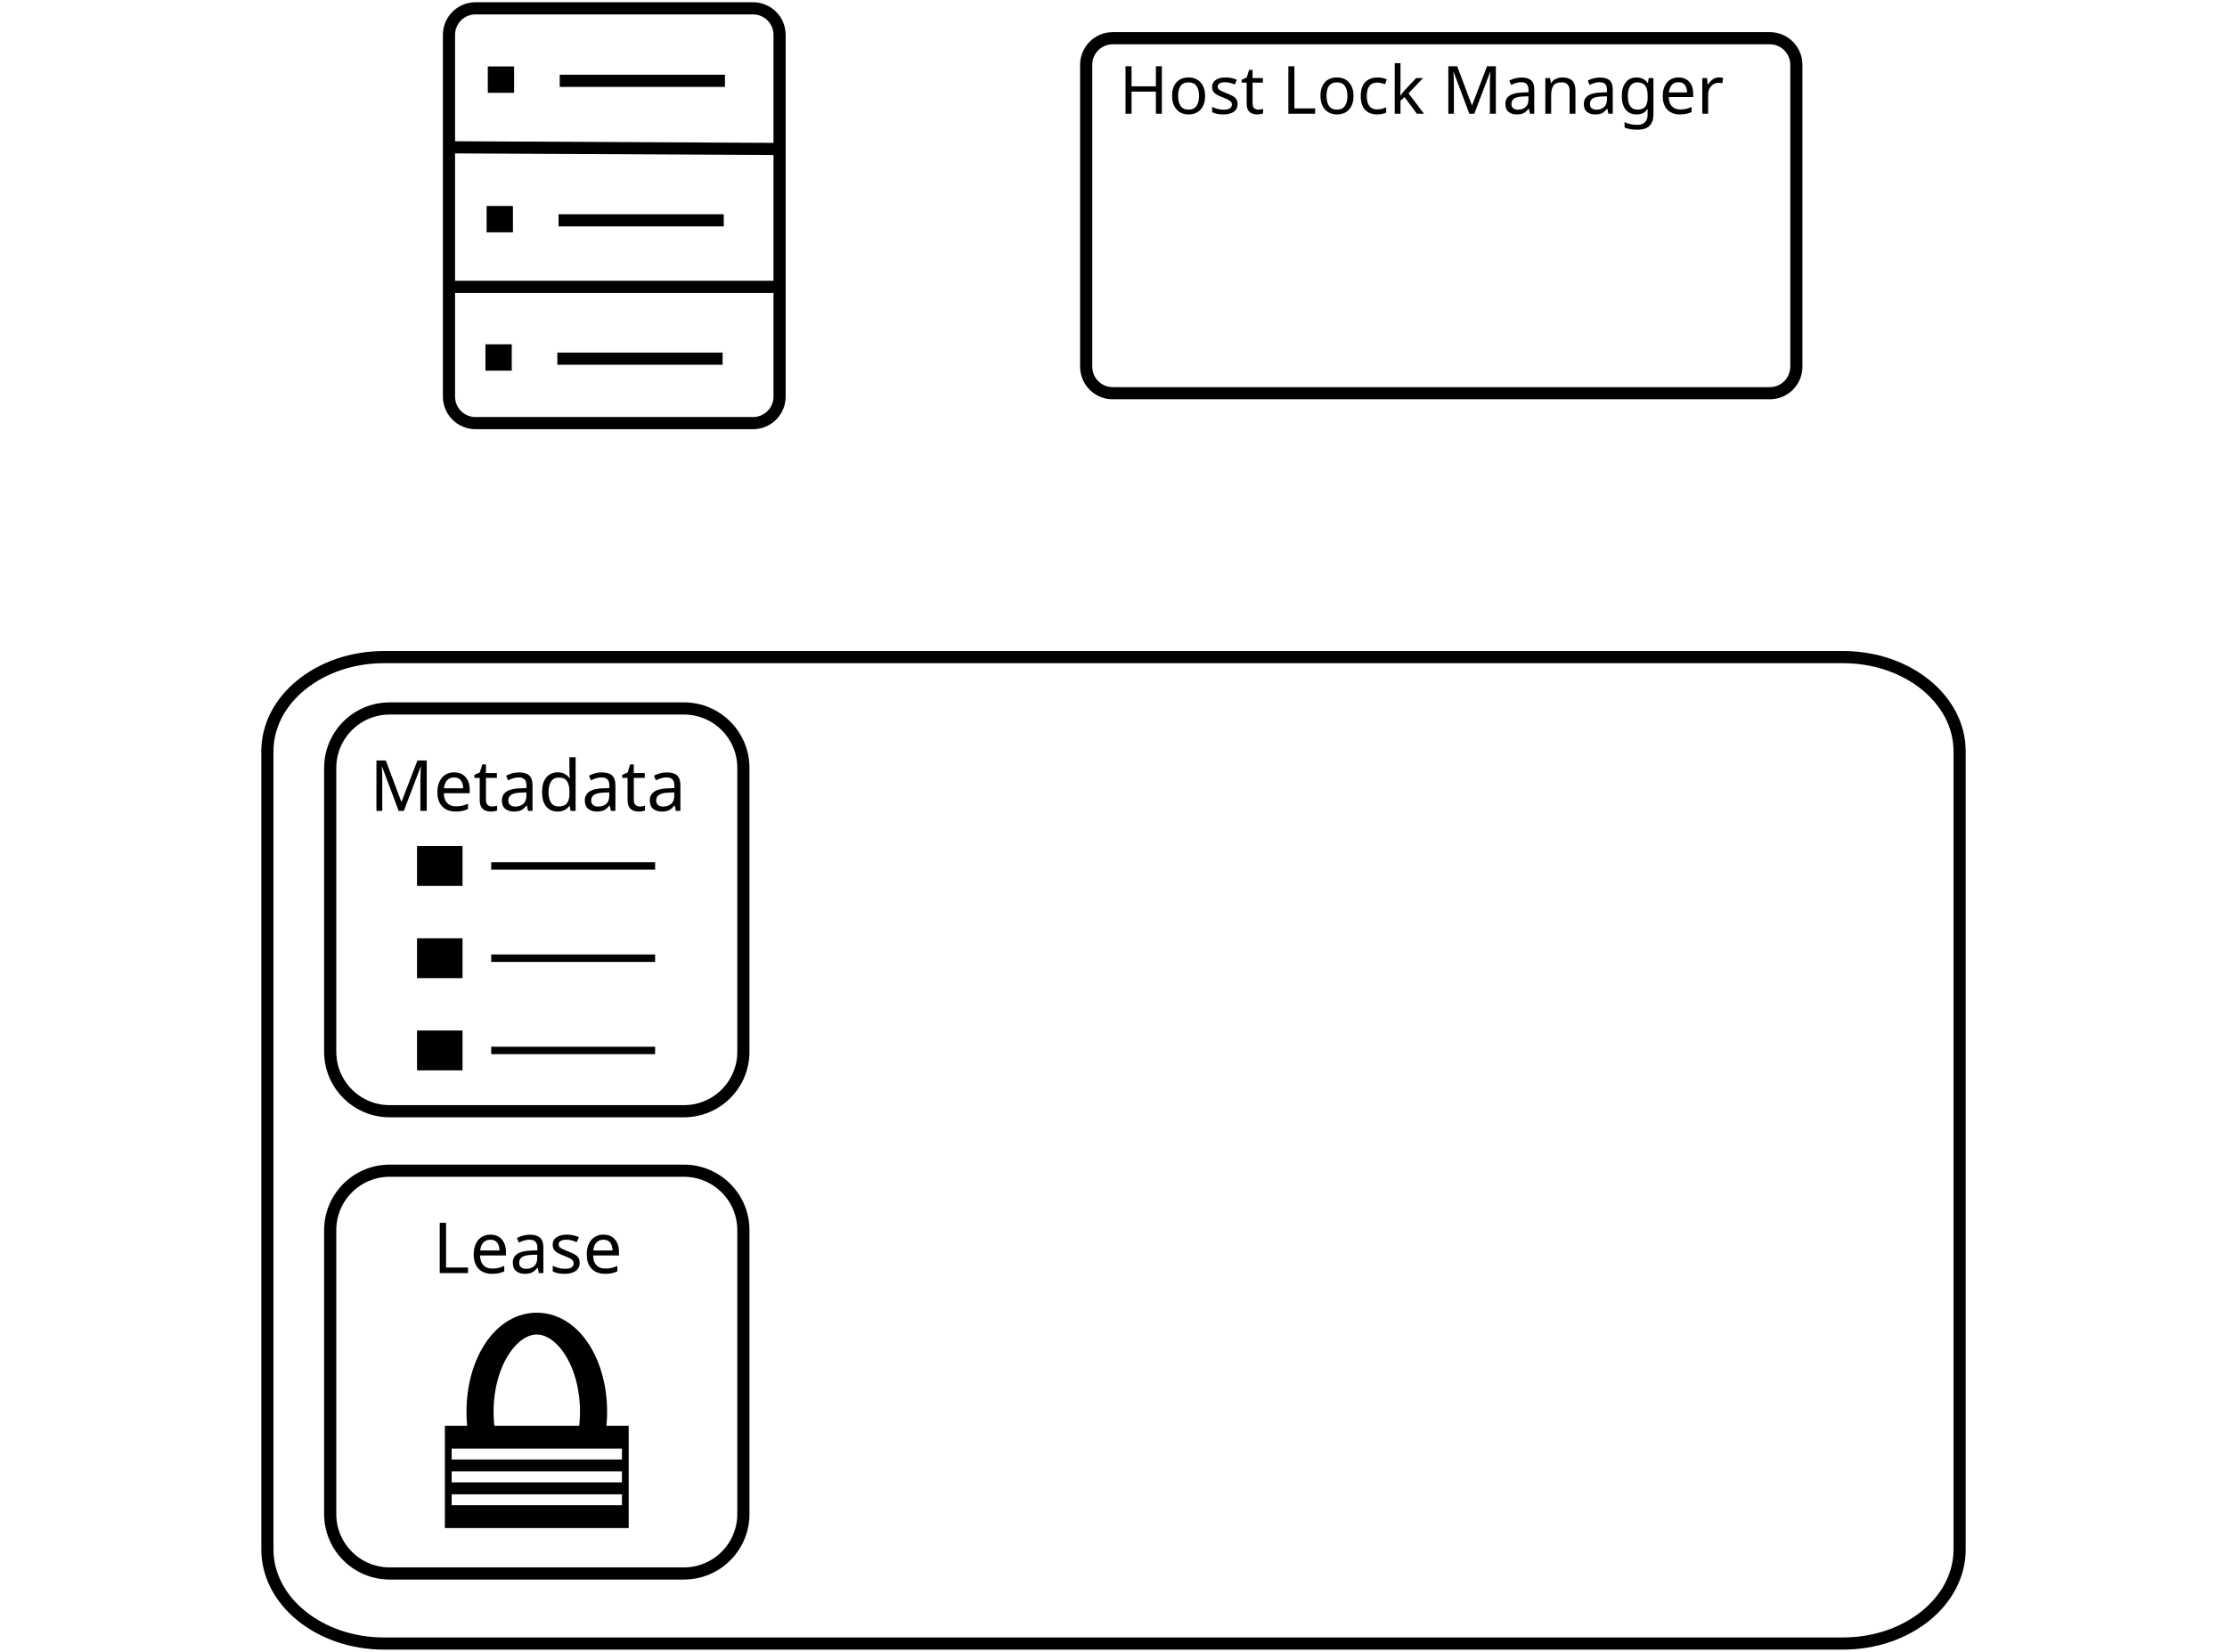
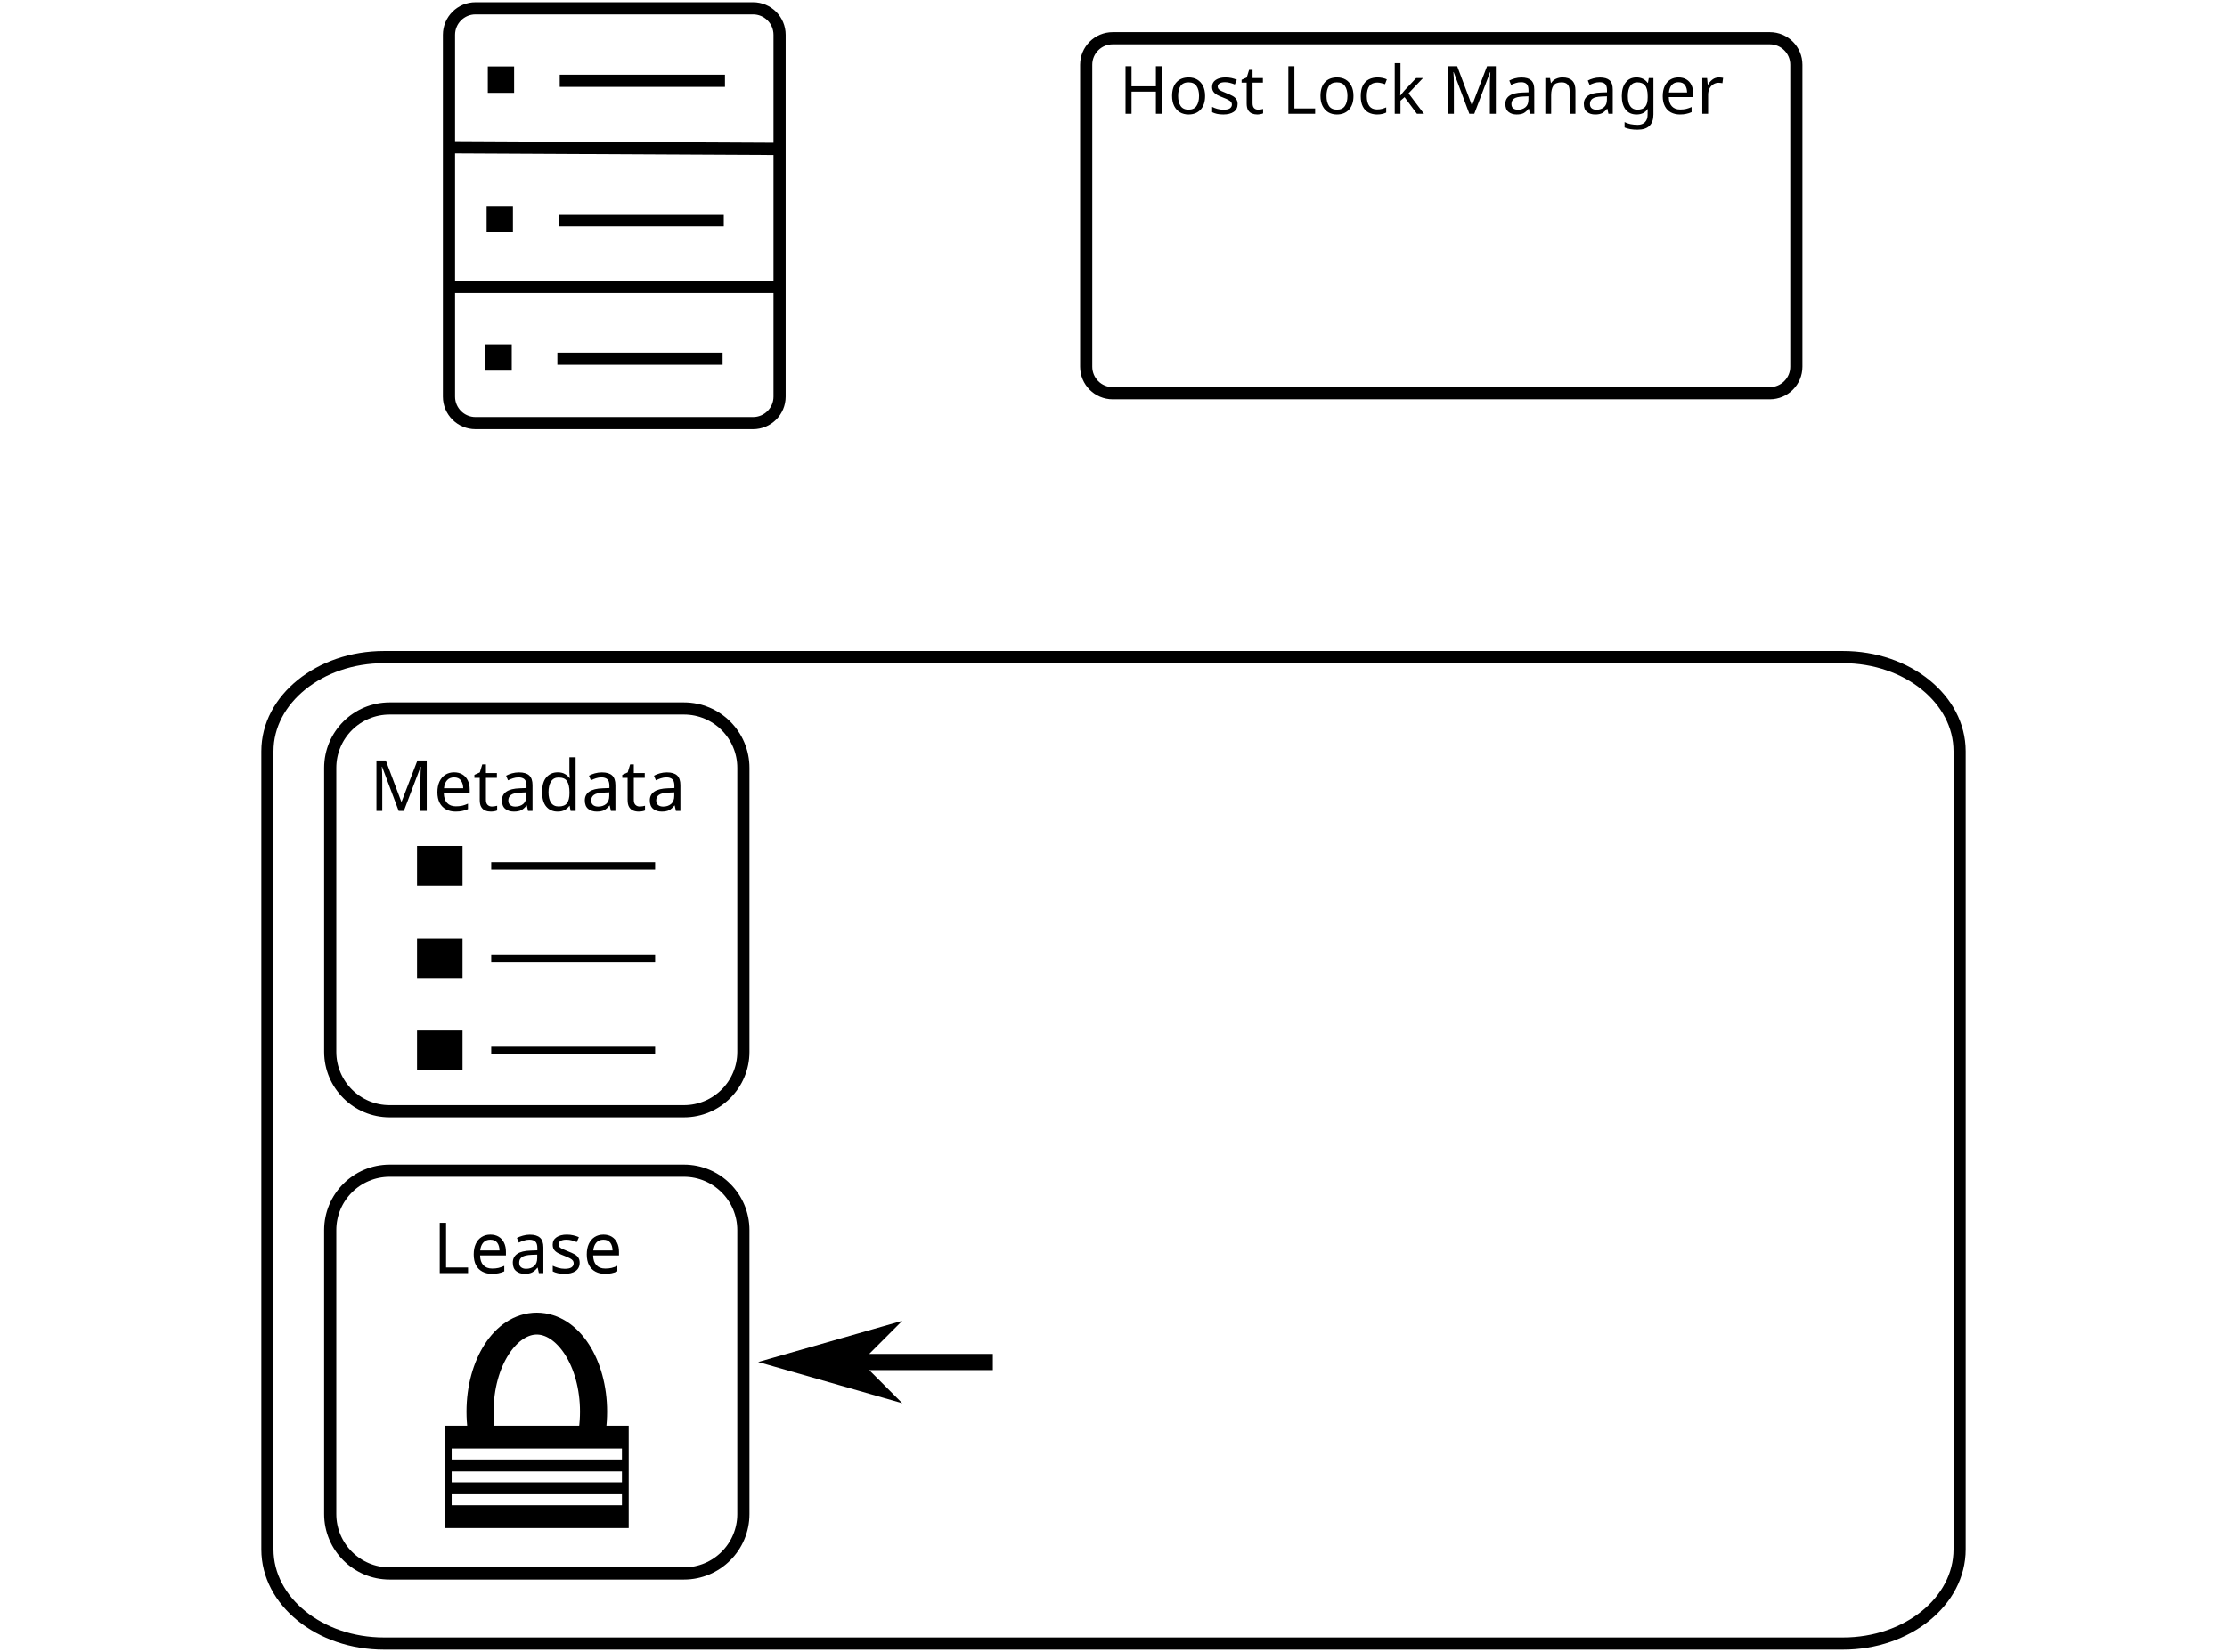
<svg xmlns="http://www.w3.org/2000/svg" xmlns:ns1="http://www.openswatchbook.org/uri/2009/osb" xmlns:xlink="http://www.w3.org/1999/xlink" width="155mm" height="115mm" id="svg5421" version="1.1" viewBox="0 0 549.213 407.48">
  <defs id="defs5423">
    <linearGradient id="linearGradient10726" ns1:paint="solid">
      <stop style="stop-color:#d8e7c4;stop-opacity:1;" offset="0" id="stop10728" />
    </linearGradient>
    <linearGradient id="linearGradient10700" ns1:paint="solid">
      <stop style="stop-color:#d8e7c4;stop-opacity:1;" offset="0" id="stop10702" />
    </linearGradient>
    <linearGradient id="white" ns1:paint="solid" gradientTransform="translate(530.4353,-315.9879)">
      <stop style="stop-color:#ffffff;stop-opacity:1;" offset="0" id="stop10475" />
    </linearGradient>
    <linearGradient id="linearGradient10426" ns1:paint="solid">
      <stop style="stop-color:#000000;stop-opacity:1;" offset="0" id="stop10428" />
    </linearGradient>
    <linearGradient id="linearGradient10420" ns1:paint="solid">
      <stop style="stop-color:#559900;stop-opacity:1;" offset="0" id="stop10422" />
    </linearGradient>
    <linearGradient id="Black" ns1:paint="solid" gradientTransform="matrix(26.67988,0,0,21.83704,31302.85,-22186.408)">
      <stop style="stop-color:#000000;stop-opacity:1;" offset="0" id="stop10414" />
    </linearGradient>
    <linearGradient id="wood" ns1:paint="solid">
      <stop style="stop-color:#7e3817;stop-opacity:1;" offset="0" id="stop10387" />
    </linearGradient>
    <linearGradient id="grass" ns1:paint="solid">
      <stop style="stop-color:#ddee77;stop-opacity:1;" offset="0" id="stop10379" />
    </linearGradient>
    <linearGradient id="stars" ns1:paint="solid" gradientTransform="translate(125.7135,301.0877)">
      <stop style="stop-color:#e7f6d3;stop-opacity:1;" offset="0" id="stop10371" />
    </linearGradient>
    <linearGradient id="sky" ns1:paint="solid">
      <stop style="stop-color:#88aaee;stop-opacity:1;" offset="0" id="stop10363" />
    </linearGradient>
    <linearGradient id="leaves" ns1:paint="solid">
      <stop style="stop-color:#559900;stop-opacity:1;" offset="0" id="stop10355" />
    </linearGradient>
    <linearGradient xlink:href="#Black" id="linearGradient10704" x1="559.5" y1="-2" x2="860.5" y2="-2" gradientUnits="userSpaceOnUse" gradientTransform="matrix(1.391082,0,0,1.351853,-154.0943,-31.51596)" />
    <linearGradient xlink:href="#white" id="linearGradient12363" x1="310" y1="-102" x2="370" y2="-102" gradientUnits="userSpaceOnUse" />
    <linearGradient xlink:href="#white" id="linearGradient12371" x1="310" y1="-92" x2="370" y2="-92" gradientUnits="userSpaceOnUse" />
    <linearGradient xlink:href="#white" id="linearGradient12379" x1="310" y1="-82" x2="370" y2="-82" gradientUnits="userSpaceOnUse" />
+     <marker orient="auto" refY="0" refX="0" id="Arrow1Mstart" style="overflow:visible">
+       <path id="path15686" d="M 0,0 5,-5 -12.5,0 5,5 0,0 Z" style="fill:#000000;fill-opacity:1;fill-rule:evenodd;stroke:#000000;stroke-width:1pt;stroke-opacity:1" transform="matrix(0.4,0,0,0.4,4,0)" />
+     </marker>
  </defs>
  <g id="layer1" transform="translate(-558.968,317.9803)">
    <rect style="fill:none;fill-opacity:1;stroke:url(#linearGradient10704);stroke-width:3;stroke-miterlimit:4;stroke-dasharray:none;stroke-dashoffset:0;stroke-opacity:1" id="rect10698" width="417.325" height="243.333" x="624.912" y="-155.886" rx="28.757" ry="23.224" />
    <rect style="fill:none;fill-opacity:1;stroke:url(#Black);stroke-width:3;stroke-miterlimit:4;stroke-dasharray:none;stroke-dashoffset:0;stroke-opacity:1" id="rect10724" width="101.894" height="99.352" x="640.403" y="-143.217" rx="14.66" ry="14.66" />
    <g transform="matrix(0.8084141,0,0,0.7084931,-87.88351,37.19091)" id="g10748">
      <rect style="fill:url(#Black);fill-opacity:1;stroke:url(#Black);stroke-width:3.881;stroke-miterlimit:4;stroke-dasharray:none;stroke-dashoffset:0;stroke-opacity:1" id="rect10750" width="10" height="10" x="929.307" y="-140.568" />
      <path style="fill:none;fill-rule:evenodd;stroke:#000000;stroke-width:2.587;stroke-linecap:butt;stroke-linejoin:miter;stroke-miterlimit:4;stroke-dasharray:none;stroke-opacity:1" d="m 950,-135.568 50,0" id="path10752" />
    </g>
    <g id="g10754" transform="matrix(0.8084141,0,0,0.7084931,-87.88351,14.4378)">
      <rect y="-140.568" x="929.307" height="10" width="10" id="rect10756" style="fill:url(#Black);fill-opacity:1;stroke:url(#Black);stroke-width:3.881;stroke-miterlimit:4;stroke-dasharray:none;stroke-dashoffset:0;stroke-opacity:1" />
      <path id="path10758" d="m 950,-135.568 50,0" style="fill:none;fill-rule:evenodd;stroke:#000000;stroke-width:2.587;stroke-linecap:butt;stroke-linejoin:miter;stroke-miterlimit:4;stroke-dasharray:none;stroke-opacity:1" />
    </g>
    <g transform="matrix(0.8084141,0,0,0.7084931,-87.88351,-8.315307)" id="g10760">
      <rect style="fill:url(#Black);fill-opacity:1;stroke:url(#Black);stroke-width:3.881;stroke-miterlimit:4;stroke-dasharray:none;stroke-dashoffset:0;stroke-opacity:1" id="rect10762" width="10" height="10" x="929.307" y="-140.568" />
      <path style="fill:none;fill-rule:evenodd;stroke:#000000;stroke-width:2.587;stroke-linecap:butt;stroke-linejoin:miter;stroke-miterlimit:4;stroke-dasharray:none;stroke-opacity:1" d="m 950,-135.568 50,0" id="path10764" />
    </g>
    <text xml:space="preserve" style="font-style:normal;font-weight:normal;font-size:17.385px;line-height:125%;font-family:Sans;letter-spacing:0px;word-spacing:0px;fill:#000000;fill-opacity:1;stroke:none;stroke-width:1px;stroke-linecap:butt;stroke-linejoin:miter;stroke-opacity:1" x="650.252" y="-117.93" id="text10780" transform="scale(0.999785,1.000215)">
      <tspan id="tspan10782" x="650.252" y="-117.93">Metadata</tspan>
    </text>
    <g id="g10750" transform="matrix(0.9338029,0,0,0.9330595,97.43934,72.37319)">
      <g transform="matrix(0.7494201,0,0,0.6042463,207.7178,163.6075)" id="g10676">
        <g id="g12397" transform="translate(231.5014,-224.9322)">
          <rect y="-112" x="310" height="40" width="60" id="rect12349" style="fill:url(#linearGradient10426);fill-opacity:1;stroke:url(#linearGradient10426);stroke-width:4.776;stroke-miterlimit:4;stroke-dasharray:none;stroke-dashoffset:0;stroke-opacity:1" />
          <rect rx="35.724" ry="44.342" y="-159.071" x="320" height="77.071" width="40" id="rect12351" style="fill:none;fill-opacity:1;stroke:url(#linearGradient10426);stroke-width:9.552;stroke-miterlimit:4;stroke-dasharray:none;stroke-dashoffset:0;stroke-opacity:1" />
          <path id="path12357" d="m 310,-102 60,0" style="fill:none;fill-rule:evenodd;stroke:url(#linearGradient12363);stroke-width:4.776;stroke-linecap:butt;stroke-linejoin:miter;stroke-miterlimit:4;stroke-dasharray:none;stroke-opacity:1" />
          <path id="path12365" d="m 310,-92 60,0" style="fill:none;fill-rule:evenodd;stroke:url(#linearGradient12371);stroke-width:4.776;stroke-linecap:butt;stroke-linejoin:miter;stroke-miterlimit:4;stroke-dasharray:none;stroke-opacity:1" />
          <path id="path12373" d="m 310,-82 60,0" style="fill:none;fill-rule:evenodd;stroke:url(#linearGradient12379);stroke-width:4.776;stroke-linecap:butt;stroke-linejoin:miter;stroke-miterlimit:4;stroke-dasharray:none;stroke-opacity:1" />
        </g>
      </g>
      <rect style="fill:none;fill-opacity:1;stroke:url(#Black);stroke-width:3.214;stroke-miterlimit:4;stroke-dasharray:none;stroke-dashoffset:0;stroke-opacity:1" id="rect10712" width="109.117" height="106.48" x="581.454" y="-108.849" rx="15.7" ry="15.712" />
      <text xml:space="preserve" style="font-style:normal;font-variant:normal;font-weight:normal;font-stretch:normal;font-size:18.624px;line-height:125%;font-family:Sans;-inkscape-font-specification:'Sans, Normal';text-align:start;letter-spacing:0px;word-spacing:0px;writing-mode:lr-tb;text-anchor:start;fill:#000000;fill-opacity:1;stroke:none;stroke-width:1px;stroke-linecap:butt;stroke-linejoin:miter;stroke-opacity:1" x="608.94" y="-81.725" id="text10732" transform="scale(0.999387,1.000613)">
        <tspan y="-81.725" x="608.94" id="tspan10748">Lease</tspan>
      </text>
    </g>
    <g id="g23510" transform="matrix(1.094587,0,0,1.094612,209.919,-78.24613)">
      <rect ry="5.975" rx="5.975" style="fill:none;stroke:#000000;stroke-width:2.741;stroke-miterlimit:4;stroke-dasharray:none;stroke-opacity:1" y="-217.137" x="420.043" height="93.477" width="74.486" id="rect3344" />
      <path id="path4148" d="m 420.057,-154.369 74.27,0" style="fill:none;fill-rule:evenodd;stroke:#000000;stroke-width:2.741;stroke-linecap:butt;stroke-linejoin:miter;stroke-miterlimit:4;stroke-dasharray:none;stroke-opacity:1" />
      <path id="path4150" d="m 420.057,-185.818 74.458,0.377" style="fill:none;fill-rule:evenodd;stroke:#000000;stroke-width:2.741;stroke-linecap:butt;stroke-linejoin:miter;stroke-miterlimit:4;stroke-dasharray:none;stroke-opacity:1" />
      <g transform="matrix(0.7445449,0,0,0.7460439,530.1401,-932.0874)" id="g4190">
        <rect style="fill:#000000;fill-opacity:1;stroke:#000000;stroke-width:3.677;stroke-miterlimit:4;stroke-dasharray:none;stroke-opacity:1" id="rect4182" width="4.286" height="4.286" x="-134.286" y="977.719" />
        <path style="fill:none;fill-rule:evenodd;stroke:#000000;stroke-width:3.677;stroke-linecap:butt;stroke-linejoin:miter;stroke-miterlimit:4;stroke-dasharray:none;stroke-opacity:1" d="m -114.357,980.219 50,0" id="path4188" />
      </g>
      <g id="g4194" transform="matrix(0.7445449,0,0,0.7460439,529.8742,-900.6471)">
        <rect y="977.719" x="-134.286" height="4.286" width="4.286" id="rect4196" style="fill:#000000;fill-opacity:1;stroke:#000000;stroke-width:3.677;stroke-miterlimit:4;stroke-dasharray:none;stroke-opacity:1" />
        <path id="path4198" d="m -114.357,980.219 50,0" style="fill:none;fill-rule:evenodd;stroke:#000000;stroke-width:3.677;stroke-linecap:butt;stroke-linejoin:miter;stroke-miterlimit:4;stroke-dasharray:none;stroke-opacity:1" />
      </g>
      <g transform="matrix(0.7445449,0,0,0.7460439,529.6083,-869.4731)" id="g4200">
        <rect style="fill:#000000;fill-opacity:1;stroke:#000000;stroke-width:3.677;stroke-miterlimit:4;stroke-dasharray:none;stroke-opacity:1" id="rect4202" width="4.286" height="4.286" x="-134.286" y="977.719" />
        <path style="fill:none;fill-rule:evenodd;stroke:#000000;stroke-width:3.677;stroke-linecap:butt;stroke-linejoin:miter;stroke-miterlimit:4;stroke-dasharray:none;stroke-opacity:1" d="m -114.357,980.219 50,0" id="path4204" />
      </g>
    </g>
    <g id="g23576" transform="matrix(1.094587,0,0,1.094612,-78.84528,-8.805445)">
      <rect ry="5.975" rx="5.975" y="-273.838" x="827.422" height="80" width="160" id="rect23524" style="opacity:1;fill:none;fill-opacity:1;stroke:#000000;stroke-width:2.741;stroke-miterlimit:4;stroke-dasharray:none;stroke-dashoffset:0;stroke-opacity:1" />
      <text id="text23526" y="-256.812" x="834.828" style="font-style:normal;font-variant:normal;font-weight:normal;font-stretch:normal;font-size:15px;line-height:125%;font-family:Sans;-inkscape-font-specification:'Sans, Normal';text-align:start;letter-spacing:0px;word-spacing:0px;writing-mode:lr-tb;text-anchor:start;fill:#000000;fill-opacity:1;stroke:none;stroke-width:1px;stroke-linecap:butt;stroke-linejoin:miter;stroke-opacity:1" xml:space="preserve">
        <tspan y="-256.812" x="834.828" id="tspan23574">Host Lock Manager</tspan>
      </text>
    </g>
+     <path style="fill:none;fill-rule:evenodd;stroke:#000000;stroke-width:4;stroke-linecap:butt;stroke-linejoin:miter;stroke-miterlimit:4;stroke-dasharray:none;stroke-opacity:1;marker-start:url(#Arrow1Mstart)" d="m 753.82,18 50,0" id="path28661" />
  </g>
</svg>
